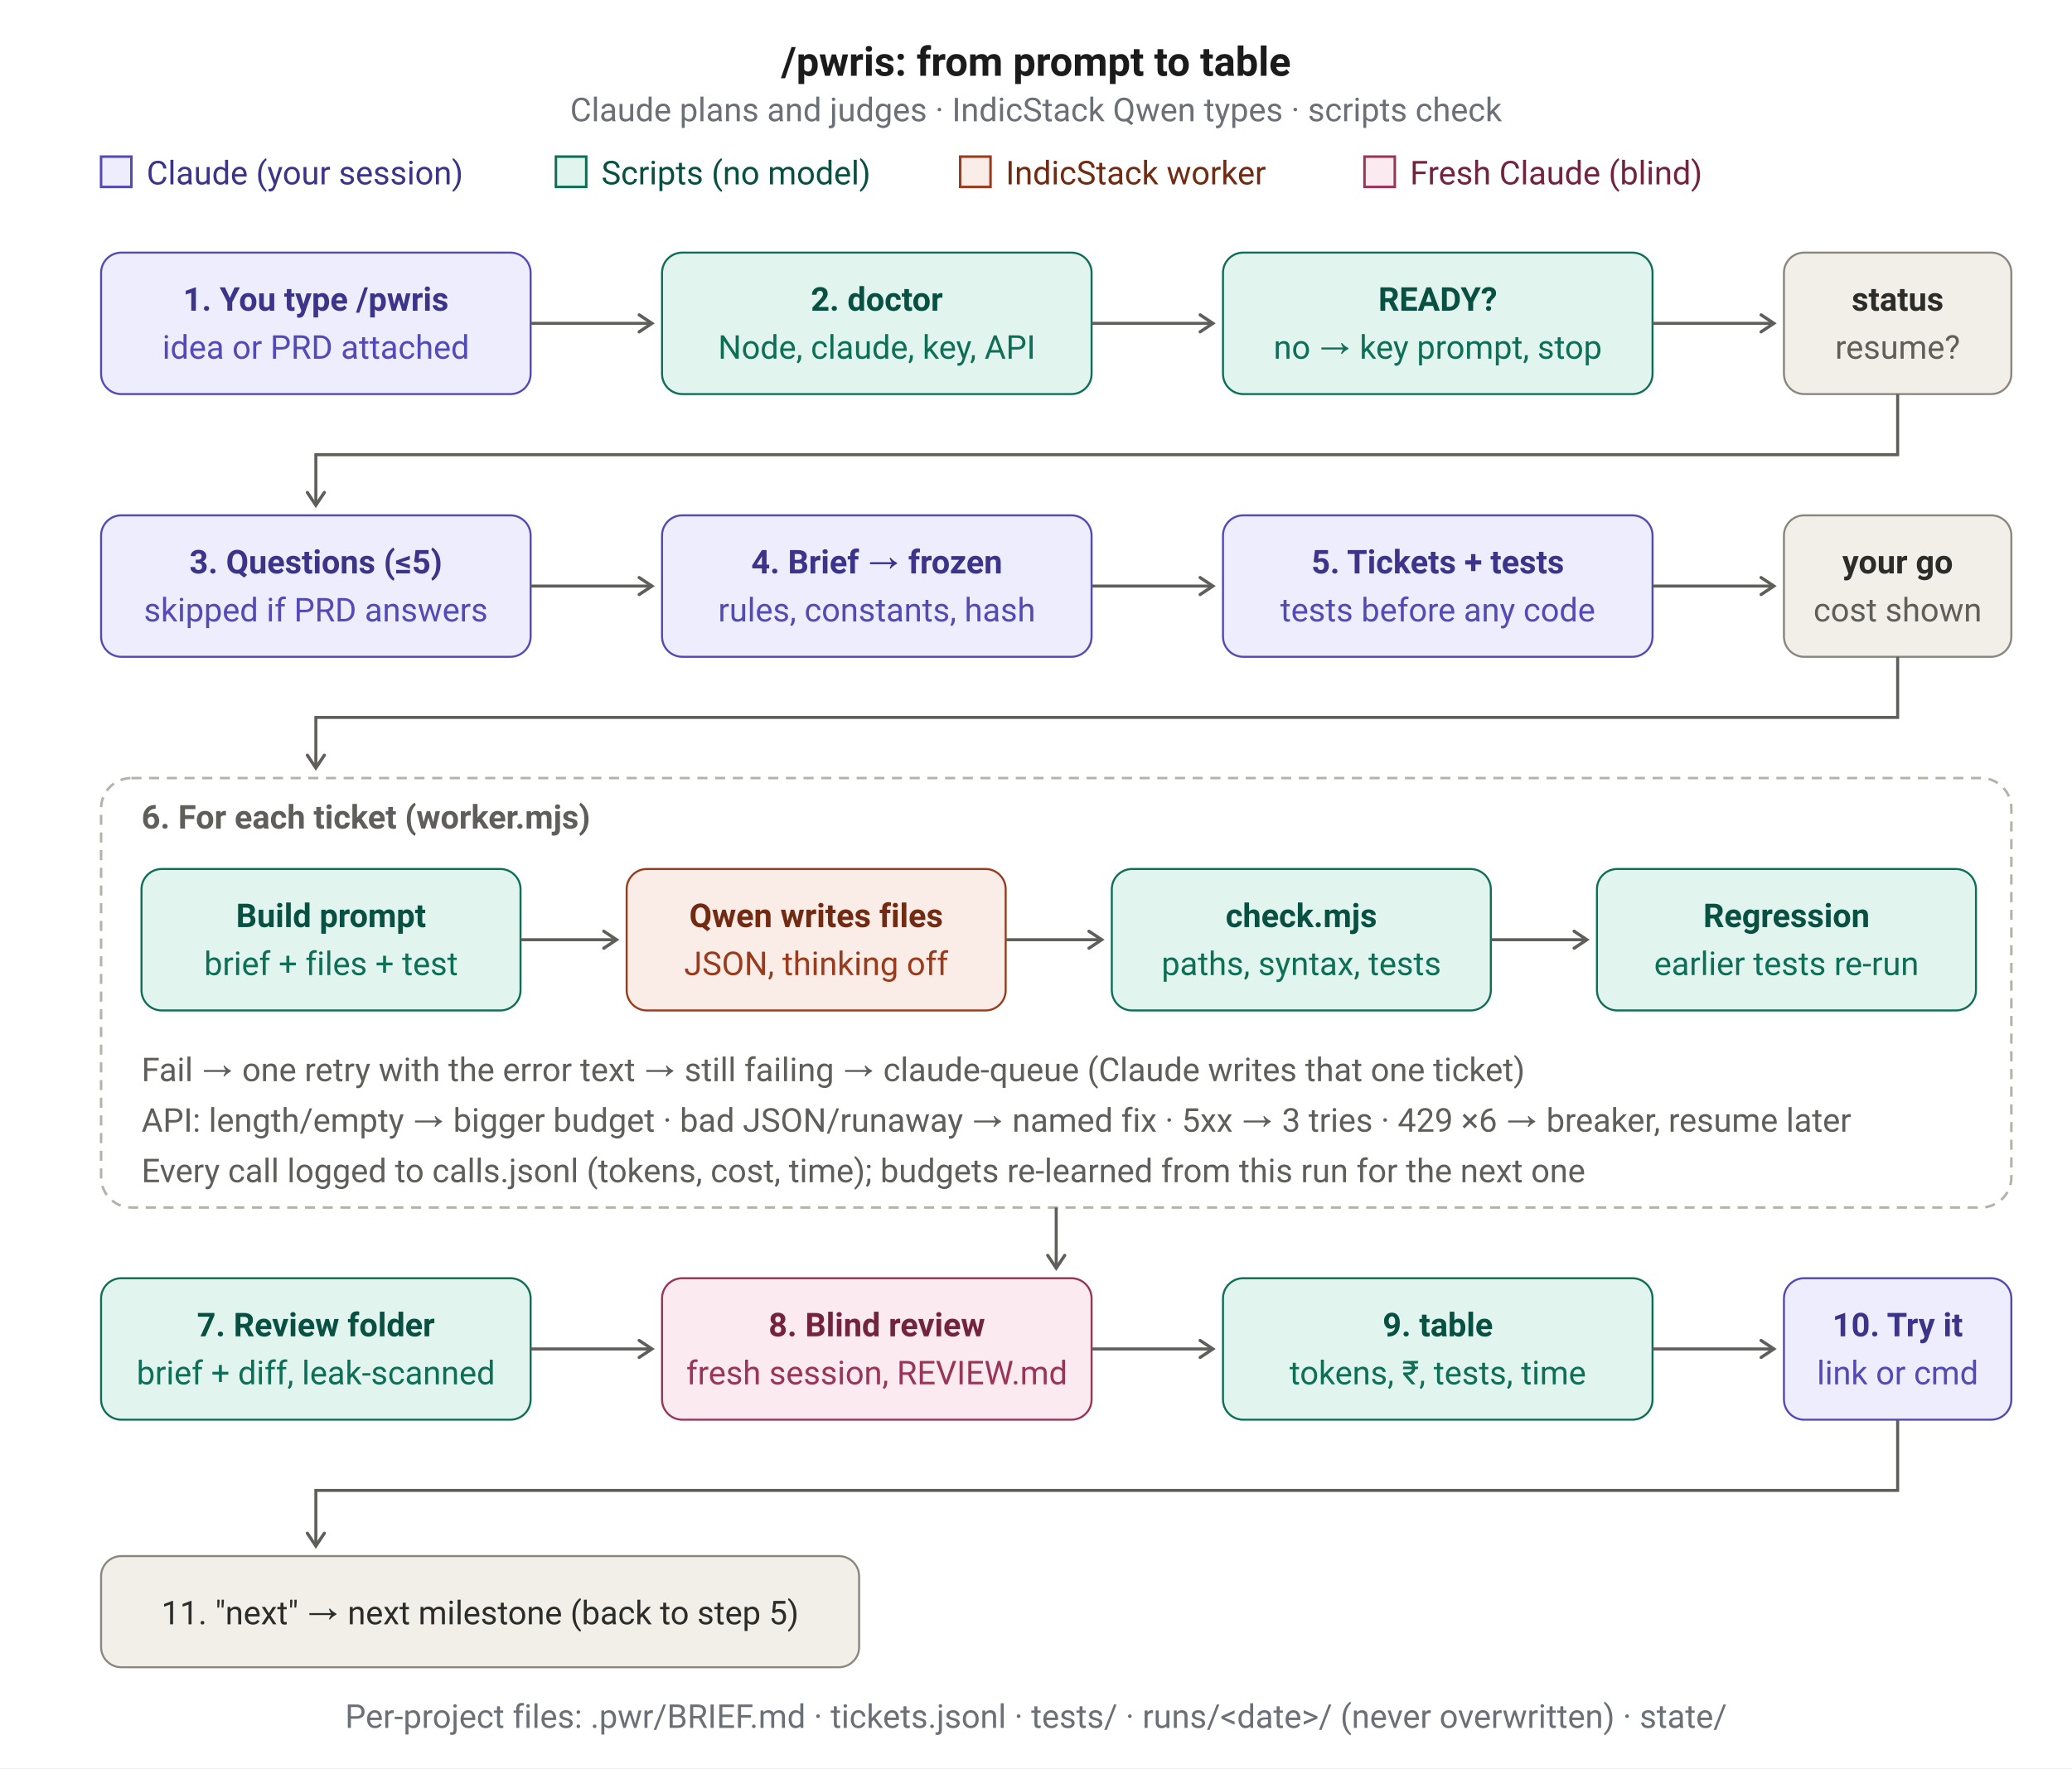
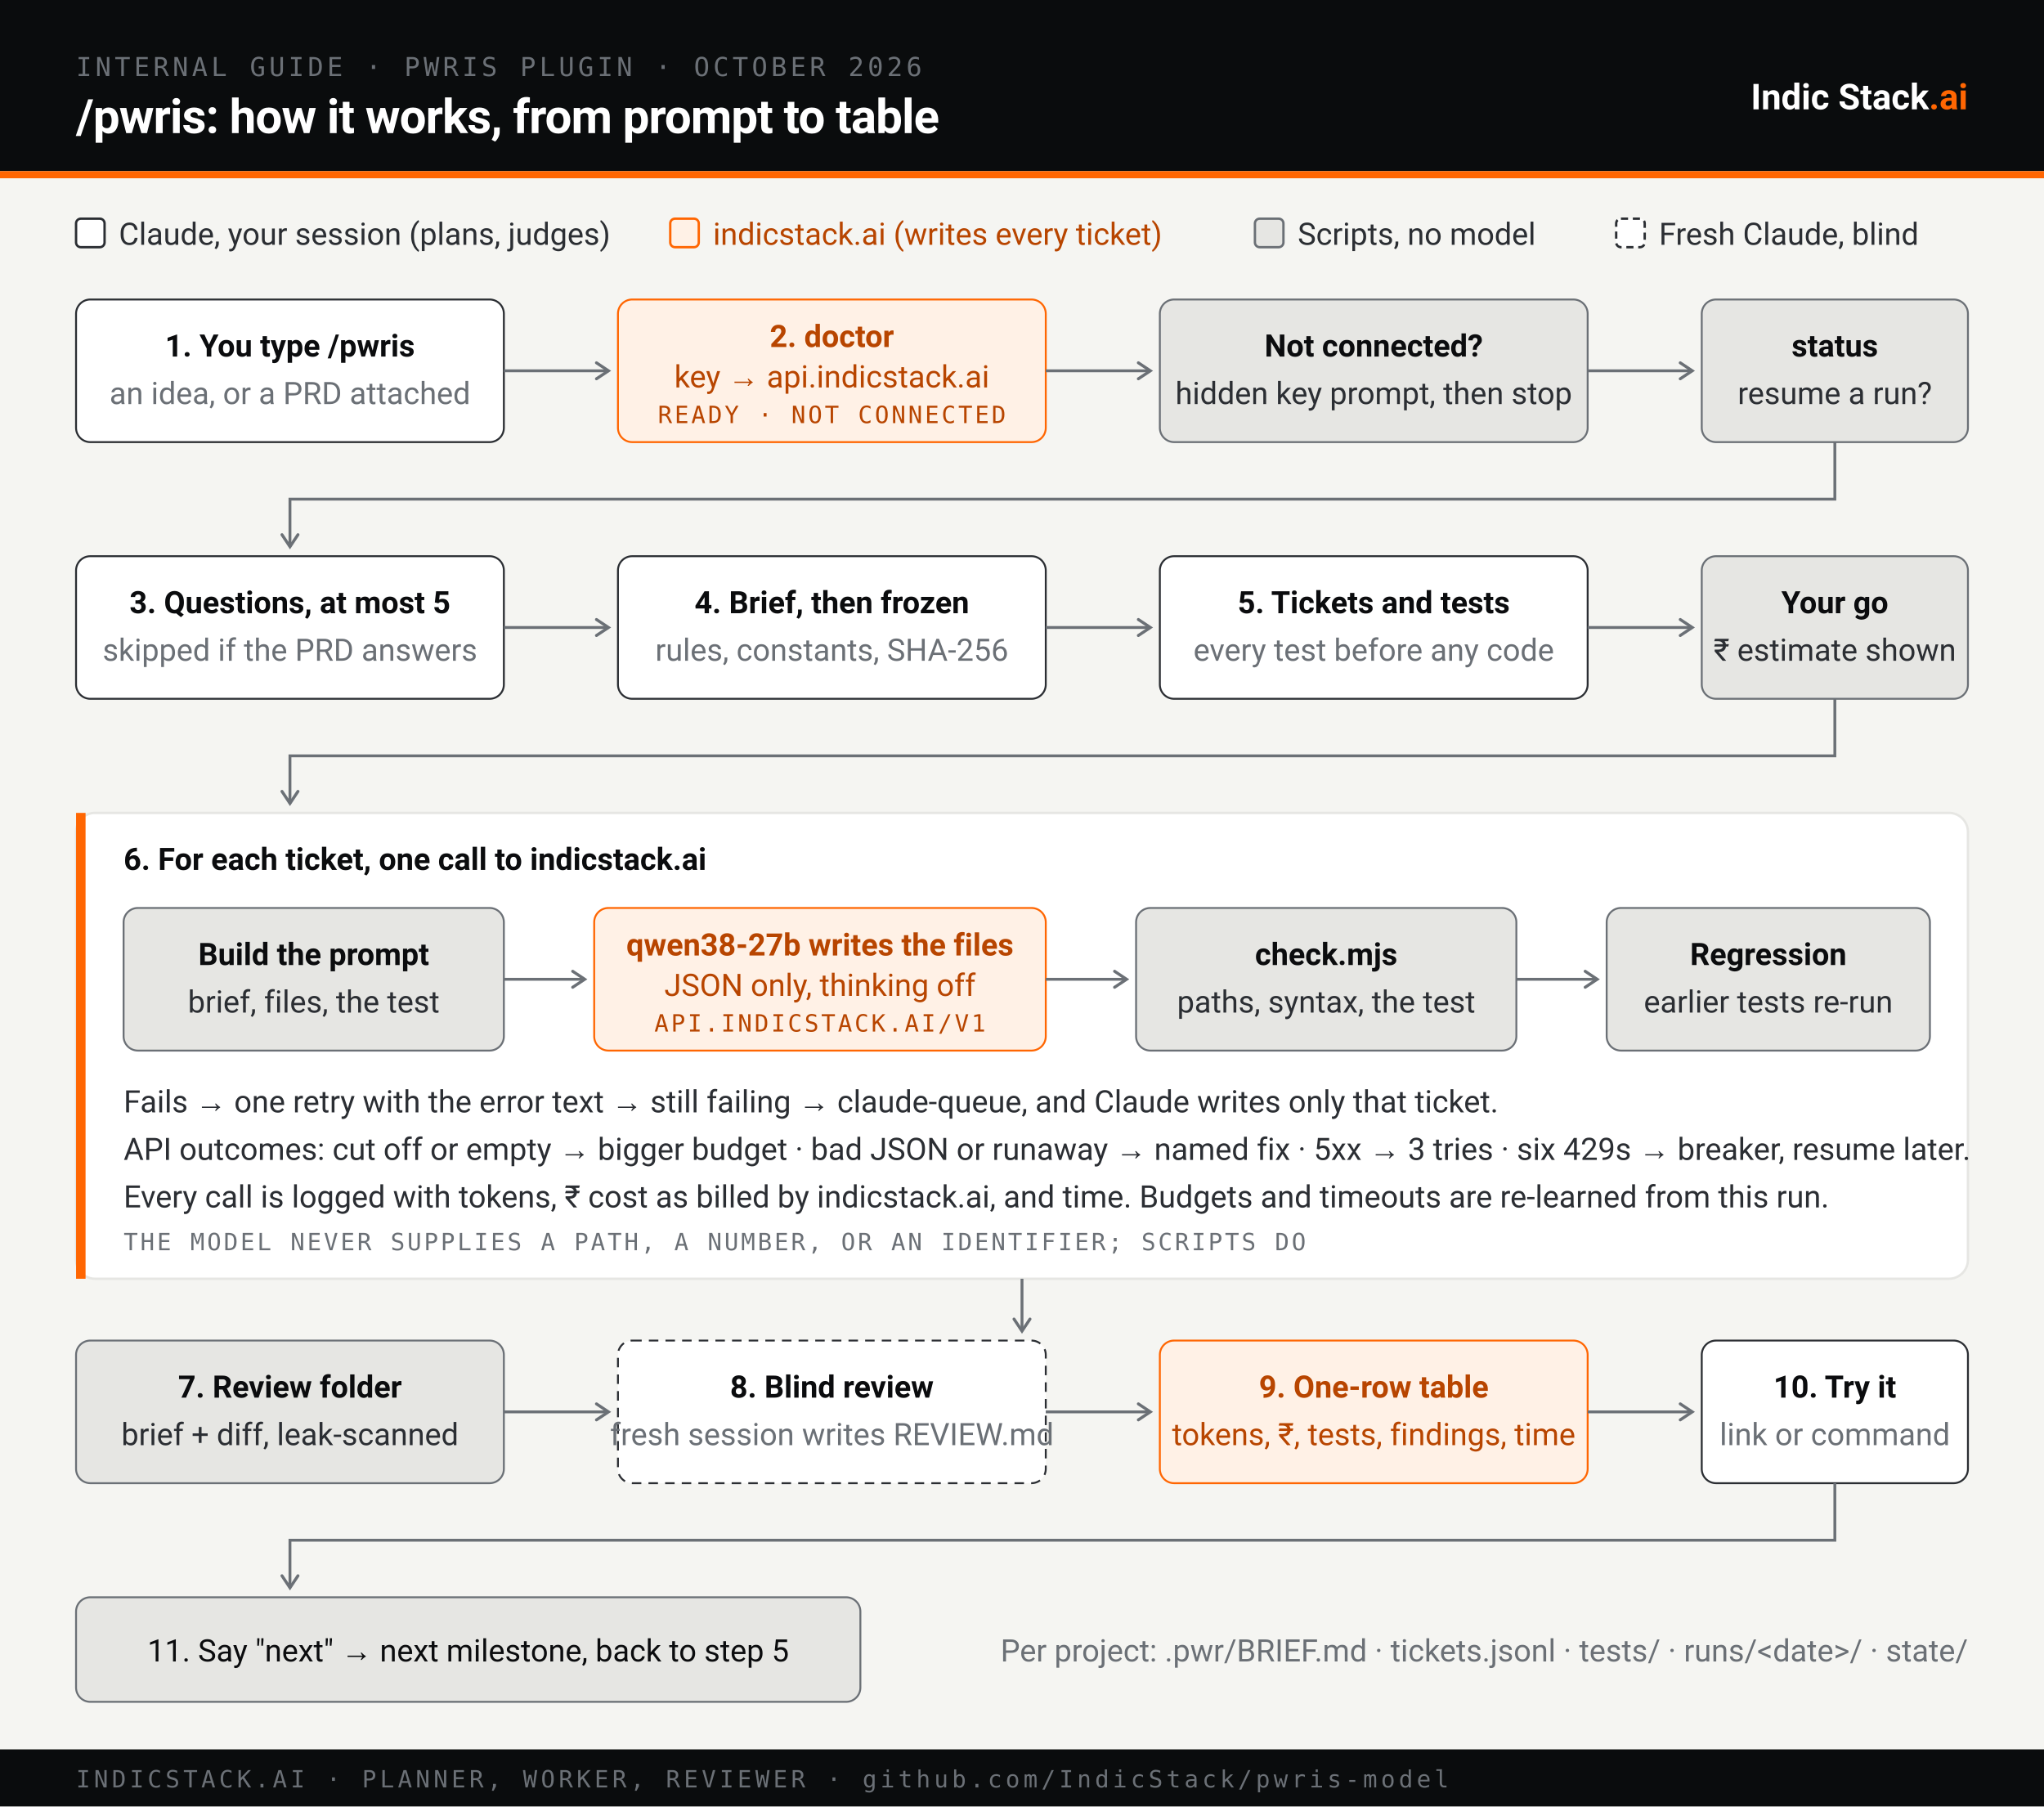
- <svg xmlns="http://www.w3.org/2000/svg" width="820" height="700" viewBox="0 0 820 700" font-family="-apple-system, Segoe UI, Roboto, Helvetica, Arial, sans-serif" font-size="13">
+ <svg xmlns="http://www.w3.org/2000/svg" width="860" height="760" viewBox="0 0 860 760" font-family="-apple-system, BlinkMacSystemFont, 'Segoe UI', Roboto, Arial, sans-serif" font-size="13">
  <defs>
    <marker id="a" viewBox="0 0 10 10" refX="8" refY="5" markerWidth="7" markerHeight="7" orient="auto">
-       <path d="M2 1L8 5L2 9" fill="none" stroke="#5f5e5a" stroke-width="1.5" stroke-linecap="round" />
+       <path d="M2 1L8 5L2 9" fill="none" stroke="#6b7076" stroke-width="1.5" stroke-linecap="round" />
    </marker>
  </defs>
-   <rect width="820" height="700" fill="#ffffff" />
-   <text x="410" y="30" text-anchor="middle" font-size="16" font-weight="600" fill="#1b1b1b">/pwris: from prompt to table</text>
-   <text x="410" y="48" text-anchor="middle" fill="#6b7076">Claude plans and judges · IndicStack Qwen types · scripts check</text>
-   <rect x="40" y="62" width="12" height="12" fill="#eeedfe" stroke="#534ab7" />
-   <text x="58" y="73" fill="#3c3489">Claude (your session)</text>
-   <rect x="220" y="62" width="12" height="12" fill="#e1f5ee" stroke="#0f6e56" />
-   <text x="238" y="73" fill="#085041">Scripts (no model)</text>
-   <rect x="380" y="62" width="12" height="12" fill="#faece7" stroke="#993c1d" />
-   <text x="398" y="73" fill="#712b13">IndicStack worker</text>
-   <rect x="540" y="62" width="12" height="12" fill="#fbeaf0" stroke="#993556" />
-   <text x="558" y="73" fill="#72243e">Fresh Claude (blind)</text>
+   <rect width="860" height="760" fill="#f5f5f2" />
+   <rect x="0" y="0" width="860" height="72" fill="#0a0c0d" />
+   <rect x="0" y="72" width="860" height="3" fill="#ff6602" />
+   <text x="32" y="32" font-size="11" fill="#6b7076" font-family="'JetBrains Mono', Menlo, monospace" letter-spacing="1.5">INTERNAL GUIDE · PWRIS PLUGIN · OCTOBER 2026</text>
+   <text x="32" y="56" font-size="20" font-weight="700" fill="#ffffff" letter-spacing="-0.3">/pwris: how it works, from prompt to table</text>
+   <text x="828" y="46" text-anchor="end" font-size="15" font-weight="600" fill="#ffffff">Indic Stack<tspan fill="#ff6602">.ai</tspan>
+   </text>
+   <rect x="32" y="92" width="12" height="12" rx="2" fill="#ffffff" stroke="#2b2e33" />
+   <text x="50" y="103" fill="#2b2e33">Claude, your session (plans, judges)</text>
+   <rect x="282" y="92" width="12" height="12" rx="2" fill="#fff1e6" stroke="#ff6602" />
+   <text x="300" y="103" fill="#b84500">indicstack.ai (writes every ticket)</text>
+   <rect x="528" y="92" width="12" height="12" rx="2" fill="#e6e6e3" stroke="#6b7076" />
+   <text x="546" y="103" fill="#2b2e33">Scripts, no model</text>
+   <rect x="680" y="92" width="12" height="12" rx="2" fill="#ffffff" stroke="#2b2e33" stroke-dasharray="3 2" />
+   <text x="698" y="103" fill="#2b2e33">Fresh Claude, blind</text>
  <g>
-     <rect x="40" y="100" width="170" height="56" rx="8" fill="#eeedfe" stroke="#534ab7" stroke-width="0.8" />
-     <text x="125" y="123" text-anchor="middle" font-weight="600" fill="#3c3489">1. You type /pwris</text>
-     <text x="125" y="142" text-anchor="middle" fill="#534ab7">idea or PRD attached</text>
+     <rect x="32" y="126" width="180" height="60" rx="6" fill="#ffffff" stroke="#2b2e33" stroke-width="0.8" />
+     <text x="122" y="150" text-anchor="middle" font-weight="600" fill="#0b0c0e">1. You type /pwris</text>
+     <text x="122" y="170" text-anchor="middle" fill="#6b7076">an idea, or a PRD attached</text>
  </g>
-   <line x1="210" y1="128" x2="258" y2="128" stroke="#5f5e5a" stroke-width="1.2" marker-end="url(#a)" />
+   <line x1="212" y1="156" x2="256" y2="156" stroke="#6b7076" stroke-width="1.2" marker-end="url(#a)" />
  <g>
-     <rect x="262" y="100" width="170" height="56" rx="8" fill="#e1f5ee" stroke="#0f6e56" stroke-width="0.8" />
-     <text x="347" y="123" text-anchor="middle" font-weight="600" fill="#085041">2. doctor</text>
-     <text x="347" y="142" text-anchor="middle" fill="#0f6e56">Node, claude, key, API</text>
+     <rect x="260" y="126" width="180" height="60" rx="6" fill="#fff1e6" stroke="#ff6602" stroke-width="0.8" />
+     <text x="350" y="146" text-anchor="middle" font-weight="600" fill="#b84500">2. doctor</text>
+     <text x="350" y="163" text-anchor="middle" fill="#b84500">key → api.indicstack.ai</text>
+     <text x="350" y="178" text-anchor="middle" font-size="10" fill="#b84500" font-family="'JetBrains Mono', Menlo, monospace" letter-spacing="1">READY · NOT CONNECTED</text>
  </g>
-   <line x1="432" y1="128" x2="480" y2="128" stroke="#5f5e5a" stroke-width="1.2" marker-end="url(#a)" />
+   <line x1="440" y1="156" x2="484" y2="156" stroke="#6b7076" stroke-width="1.2" marker-end="url(#a)" />
  <g>
-     <rect x="484" y="100" width="170" height="56" rx="8" fill="#e1f5ee" stroke="#0f6e56" stroke-width="0.8" />
-     <text x="569" y="123" text-anchor="middle" font-weight="600" fill="#085041">READY?</text>
-     <text x="569" y="142" text-anchor="middle" fill="#0f6e56">no → key prompt, stop</text>
+     <rect x="488" y="126" width="180" height="60" rx="6" fill="#e6e6e3" stroke="#6b7076" stroke-width="0.8" />
+     <text x="578" y="150" text-anchor="middle" font-weight="600" fill="#0b0c0e">Not connected?</text>
+     <text x="578" y="170" text-anchor="middle" fill="#2b2e33">hidden key prompt, then stop</text>
  </g>
-   <line x1="654" y1="128" x2="702" y2="128" stroke="#5f5e5a" stroke-width="1.2" marker-end="url(#a)" />
+   <line x1="668" y1="156" x2="712" y2="156" stroke="#6b7076" stroke-width="1.2" marker-end="url(#a)" />
  <g>
-     <rect x="706" y="100" width="90" height="56" rx="8" fill="#f1efe8" stroke="#888780" stroke-width="0.8" />
-     <text x="751" y="123" text-anchor="middle" font-weight="600" fill="#2c2c2a">status</text>
-     <text x="751" y="142" text-anchor="middle" fill="#5f5e5a">resume?</text>
+     <rect x="716" y="126" width="112" height="60" rx="6" fill="#e6e6e3" stroke="#6b7076" stroke-width="0.8" />
+     <text x="772" y="150" text-anchor="middle" font-weight="600" fill="#0b0c0e">status</text>
+     <text x="772" y="170" text-anchor="middle" fill="#2b2e33">resume a run?</text>
  </g>
-   <path d="M751 156 L751 180 L125 180 L125 200" fill="none" stroke="#5f5e5a" stroke-width="1.2" marker-end="url(#a)" />
+   <path d="M772 186 L772 210 L122 210 L122 230" fill="none" stroke="#6b7076" stroke-width="1.2" marker-end="url(#a)" />
  <g>
-     <rect x="40" y="204" width="170" height="56" rx="8" fill="#eeedfe" stroke="#534ab7" stroke-width="0.8" />
-     <text x="125" y="227" text-anchor="middle" font-weight="600" fill="#3c3489">3. Questions (≤5)</text>
-     <text x="125" y="246" text-anchor="middle" fill="#534ab7">skipped if PRD answers</text>
+     <rect x="32" y="234" width="180" height="60" rx="6" fill="#ffffff" stroke="#2b2e33" stroke-width="0.8" />
+     <text x="122" y="258" text-anchor="middle" font-weight="600" fill="#0b0c0e">3. Questions, at most 5</text>
+     <text x="122" y="278" text-anchor="middle" fill="#6b7076">skipped if the PRD answers</text>
  </g>
-   <line x1="210" y1="232" x2="258" y2="232" stroke="#5f5e5a" stroke-width="1.2" marker-end="url(#a)" />
+   <line x1="212" y1="264" x2="256" y2="264" stroke="#6b7076" stroke-width="1.2" marker-end="url(#a)" />
  <g>
-     <rect x="262" y="204" width="170" height="56" rx="8" fill="#eeedfe" stroke="#534ab7" stroke-width="0.8" />
-     <text x="347" y="227" text-anchor="middle" font-weight="600" fill="#3c3489">4. Brief → frozen</text>
-     <text x="347" y="246" text-anchor="middle" fill="#534ab7">rules, constants, hash</text>
+     <rect x="260" y="234" width="180" height="60" rx="6" fill="#ffffff" stroke="#2b2e33" stroke-width="0.8" />
+     <text x="350" y="258" text-anchor="middle" font-weight="600" fill="#0b0c0e">4. Brief, then frozen</text>
+     <text x="350" y="278" text-anchor="middle" fill="#6b7076">rules, constants, SHA-256</text>
  </g>
-   <line x1="432" y1="232" x2="480" y2="232" stroke="#5f5e5a" stroke-width="1.2" marker-end="url(#a)" />
+   <line x1="440" y1="264" x2="484" y2="264" stroke="#6b7076" stroke-width="1.2" marker-end="url(#a)" />
  <g>
-     <rect x="484" y="204" width="170" height="56" rx="8" fill="#eeedfe" stroke="#534ab7" stroke-width="0.8" />
-     <text x="569" y="227" text-anchor="middle" font-weight="600" fill="#3c3489">5. Tickets + tests</text>
-     <text x="569" y="246" text-anchor="middle" fill="#534ab7">tests before any code</text>
+     <rect x="488" y="234" width="180" height="60" rx="6" fill="#ffffff" stroke="#2b2e33" stroke-width="0.8" />
+     <text x="578" y="258" text-anchor="middle" font-weight="600" fill="#0b0c0e">5. Tickets and tests</text>
+     <text x="578" y="278" text-anchor="middle" fill="#6b7076">every test before any code</text>
  </g>
-   <line x1="654" y1="232" x2="702" y2="232" stroke="#5f5e5a" stroke-width="1.2" marker-end="url(#a)" />
+   <line x1="668" y1="264" x2="712" y2="264" stroke="#6b7076" stroke-width="1.2" marker-end="url(#a)" />
  <g>
-     <rect x="706" y="204" width="90" height="56" rx="8" fill="#f1efe8" stroke="#888780" stroke-width="0.8" />
-     <text x="751" y="227" text-anchor="middle" font-weight="600" fill="#2c2c2a">your go</text>
-     <text x="751" y="246" text-anchor="middle" fill="#5f5e5a">cost shown</text>
+     <rect x="716" y="234" width="112" height="60" rx="6" fill="#e6e6e3" stroke="#6b7076" stroke-width="0.8" />
+     <text x="772" y="258" text-anchor="middle" font-weight="600" fill="#0b0c0e">Your go</text>
+     <text x="772" y="278" text-anchor="middle" fill="#2b2e33">₹ estimate shown</text>
  </g>
-   <path d="M751 260 L751 284 L125 284 L125 304" fill="none" stroke="#5f5e5a" stroke-width="1.2" marker-end="url(#a)" />
-   <rect x="40" y="308" width="756" height="170" rx="12" fill="none" stroke="#b4b2a9" stroke-dasharray="4 3" />
-   <text x="56" y="328" fill="#5f5e5a" font-weight="600">6. For each ticket (worker.mjs)</text>
+   <path d="M772 294 L772 318 L122 318 L122 338" fill="none" stroke="#6b7076" stroke-width="1.2" marker-end="url(#a)" />
+   <rect x="32" y="342" width="796" height="196" rx="8" fill="#ffffff" stroke="#e6e6e3" />
+   <rect x="32" y="342" width="4" height="196" fill="#ff6602" />
+   <text x="52" y="366" font-weight="600" fill="#0b0c0e">6. For each ticket, one call to indicstack.ai</text>
  <g>
-     <rect x="56" y="344" width="150" height="56" rx="8" fill="#e1f5ee" stroke="#0f6e56" stroke-width="0.8" />
-     <text x="131" y="367" text-anchor="middle" font-weight="600" fill="#085041">Build prompt</text>
-     <text x="131" y="386" text-anchor="middle" fill="#0f6e56">brief + files + test</text>
+     <rect x="52" y="382" width="160" height="60" rx="6" fill="#e6e6e3" stroke="#6b7076" stroke-width="0.8" />
+     <text x="132" y="406" text-anchor="middle" font-weight="600" fill="#0b0c0e">Build the prompt</text>
+     <text x="132" y="426" text-anchor="middle" fill="#2b2e33">brief, files, the test</text>
  </g>
-   <line x1="206" y1="372" x2="244" y2="372" stroke="#5f5e5a" stroke-width="1.2" marker-end="url(#a)" />
+   <line x1="212" y1="412" x2="246" y2="412" stroke="#6b7076" stroke-width="1.2" marker-end="url(#a)" />
  <g>
-     <rect x="248" y="344" width="150" height="56" rx="8" fill="#faece7" stroke="#993c1d" stroke-width="0.8" />
-     <text x="323" y="367" text-anchor="middle" font-weight="600" fill="#712b13">Qwen writes files</text>
-     <text x="323" y="386" text-anchor="middle" fill="#993c1d">JSON, thinking off</text>
+     <rect x="250" y="382" width="190" height="60" rx="6" fill="#fff1e6" stroke="#ff6602" stroke-width="0.8" />
+     <text x="345" y="402" text-anchor="middle" font-weight="600" fill="#b84500">qwen38-27b writes the files</text>
+     <text x="345" y="419" text-anchor="middle" fill="#b84500">JSON only, thinking off</text>
+     <text x="345" y="434" text-anchor="middle" font-size="10" fill="#b84500" font-family="'JetBrains Mono', Menlo, monospace" letter-spacing="1">API.INDICSTACK.AI/V1</text>
  </g>
-   <line x1="398" y1="372" x2="436" y2="372" stroke="#5f5e5a" stroke-width="1.2" marker-end="url(#a)" />
+   <line x1="440" y1="412" x2="474" y2="412" stroke="#6b7076" stroke-width="1.2" marker-end="url(#a)" />
  <g>
-     <rect x="440" y="344" width="150" height="56" rx="8" fill="#e1f5ee" stroke="#0f6e56" stroke-width="0.8" />
-     <text x="515" y="367" text-anchor="middle" font-weight="600" fill="#085041">check.mjs</text>
-     <text x="515" y="386" text-anchor="middle" fill="#0f6e56">paths, syntax, tests</text>
+     <rect x="478" y="382" width="160" height="60" rx="6" fill="#e6e6e3" stroke="#6b7076" stroke-width="0.8" />
+     <text x="558" y="406" text-anchor="middle" font-weight="600" fill="#0b0c0e">check.mjs</text>
+     <text x="558" y="426" text-anchor="middle" fill="#2b2e33">paths, syntax, the test</text>
  </g>
-   <line x1="590" y1="372" x2="628" y2="372" stroke="#5f5e5a" stroke-width="1.2" marker-end="url(#a)" />
+   <line x1="638" y1="412" x2="672" y2="412" stroke="#6b7076" stroke-width="1.2" marker-end="url(#a)" />
  <g>
-     <rect x="632" y="344" width="150" height="56" rx="8" fill="#e1f5ee" stroke="#0f6e56" stroke-width="0.8" />
-     <text x="707" y="367" text-anchor="middle" font-weight="600" fill="#085041">Regression</text>
-     <text x="707" y="386" text-anchor="middle" fill="#0f6e56">earlier tests re-run</text>
+     <rect x="676" y="382" width="136" height="60" rx="6" fill="#e6e6e3" stroke="#6b7076" stroke-width="0.8" />
+     <text x="744" y="406" text-anchor="middle" font-weight="600" fill="#0b0c0e">Regression</text>
+     <text x="744" y="426" text-anchor="middle" fill="#2b2e33">earlier tests re-run</text>
  </g>
-   <text x="56" y="428" fill="#5f5e5a">Fail → one retry with the error text → still failing → claude-queue (Claude writes that one ticket)</text>
-   <text x="56" y="448" fill="#5f5e5a">API: length/empty → bigger budget · bad JSON/runaway → named fix · 5xx → 3 tries · 429 ×6 → breaker, resume later</text>
-   <text x="56" y="468" fill="#5f5e5a">Every call logged to calls.jsonl (tokens, cost, time); budgets re-learned from this run for the next one</text>
-   <path d="M418 478 L418 502" fill="none" stroke="#5f5e5a" stroke-width="1.2" marker-end="url(#a)" />
+   <text x="52" y="468" fill="#2b2e33">Fails → one retry with the error text → still failing → claude-queue, and Claude writes only that ticket.</text>
+   <text x="52" y="488" fill="#2b2e33">API outcomes: cut off or empty → bigger budget · bad JSON or runaway → named fix · 5xx → 3 tries · six 429s → breaker, resume later.</text>
+   <text x="52" y="508" fill="#2b2e33">Every call is logged with tokens, ₹ cost as billed by indicstack.ai, and time. Budgets and timeouts are re-learned from this run.</text>
+   <text x="52" y="526" font-size="10" fill="#6b7076" font-family="'JetBrains Mono', Menlo, monospace" letter-spacing="1">THE MODEL NEVER SUPPLIES A PATH, A NUMBER, OR AN IDENTIFIER; SCRIPTS DO</text>
+   <path d="M430 538 L430 560" fill="none" stroke="#6b7076" stroke-width="1.2" marker-end="url(#a)" />
  <g>
-     <rect x="40" y="506" width="170" height="56" rx="8" fill="#e1f5ee" stroke="#0f6e56" stroke-width="0.8" />
-     <text x="125" y="529" text-anchor="middle" font-weight="600" fill="#085041">7. Review folder</text>
-     <text x="125" y="548" text-anchor="middle" fill="#0f6e56">brief + diff, leak-scanned</text>
+     <rect x="32" y="564" width="180" height="60" rx="6" fill="#e6e6e3" stroke="#6b7076" stroke-width="0.8" />
+     <text x="122" y="588" text-anchor="middle" font-weight="600" fill="#0b0c0e">7. Review folder</text>
+     <text x="122" y="608" text-anchor="middle" fill="#2b2e33">brief + diff, leak-scanned</text>
  </g>
-   <line x1="210" y1="534" x2="258" y2="534" stroke="#5f5e5a" stroke-width="1.2" marker-end="url(#a)" />
+   <line x1="212" y1="594" x2="256" y2="594" stroke="#6b7076" stroke-width="1.2" marker-end="url(#a)" />
  <g>
-     <rect x="262" y="506" width="170" height="56" rx="8" fill="#fbeaf0" stroke="#993556" stroke-width="0.8" />
-     <text x="347" y="529" text-anchor="middle" font-weight="600" fill="#72243e">8. Blind review</text>
-     <text x="347" y="548" text-anchor="middle" fill="#993556">fresh session, REVIEW.md</text>
+     <rect x="260" y="564" width="180" height="60" rx="6" fill="#ffffff" stroke="#2b2e33" stroke-width="0.8" stroke-dasharray="4 3" />
+     <text x="350" y="588" text-anchor="middle" font-weight="600" fill="#0b0c0e">8. Blind review</text>
+     <text x="350" y="608" text-anchor="middle" fill="#6b7076">fresh session writes REVIEW.md</text>
  </g>
-   <line x1="432" y1="534" x2="480" y2="534" stroke="#5f5e5a" stroke-width="1.2" marker-end="url(#a)" />
+   <line x1="440" y1="594" x2="484" y2="594" stroke="#6b7076" stroke-width="1.2" marker-end="url(#a)" />
  <g>
-     <rect x="484" y="506" width="170" height="56" rx="8" fill="#e1f5ee" stroke="#0f6e56" stroke-width="0.8" />
-     <text x="569" y="529" text-anchor="middle" font-weight="600" fill="#085041">9. table</text>
-     <text x="569" y="548" text-anchor="middle" fill="#0f6e56">tokens, ₹, tests, time</text>
+     <rect x="488" y="564" width="180" height="60" rx="6" fill="#fff1e6" stroke="#ff6602" stroke-width="0.8" />
+     <text x="578" y="588" text-anchor="middle" font-weight="600" fill="#b84500">9. One-row table</text>
+     <text x="578" y="608" text-anchor="middle" fill="#b84500">tokens, ₹, tests, findings, time</text>
  </g>
-   <line x1="654" y1="534" x2="702" y2="534" stroke="#5f5e5a" stroke-width="1.2" marker-end="url(#a)" />
+   <line x1="668" y1="594" x2="712" y2="594" stroke="#6b7076" stroke-width="1.2" marker-end="url(#a)" />
  <g>
-     <rect x="706" y="506" width="90" height="56" rx="8" fill="#eeedfe" stroke="#534ab7" stroke-width="0.8" />
-     <text x="751" y="529" text-anchor="middle" font-weight="600" fill="#3c3489">10. Try it</text>
-     <text x="751" y="548" text-anchor="middle" fill="#534ab7">link or cmd</text>
+     <rect x="716" y="564" width="112" height="60" rx="6" fill="#ffffff" stroke="#2b2e33" stroke-width="0.8" />
+     <text x="772" y="588" text-anchor="middle" font-weight="600" fill="#0b0c0e">10. Try it</text>
+     <text x="772" y="608" text-anchor="middle" fill="#6b7076">link or command</text>
  </g>
-   <path d="M751 562 L751 590 L125 590 L125 612" fill="none" stroke="#5f5e5a" stroke-width="1.2" marker-end="url(#a)" />
+   <path d="M772 624 L772 648 L122 648 L122 668" fill="none" stroke="#6b7076" stroke-width="1.2" marker-end="url(#a)" />
  <g>
-     <rect x="40" y="616" width="300" height="44" rx="8" fill="#f1efe8" stroke="#888780" stroke-width="0.8" />
-     <text x="190" y="643" text-anchor="middle" fill="#2c2c2a">11. "next" → next milestone (back to step 5)</text>
+     <rect x="32" y="672" width="330" height="44" rx="6" fill="#e6e6e3" stroke="#6b7076" stroke-width="0.8" />
+     <text x="197" y="699" text-anchor="middle" fill="#0b0c0e">11. Say "next" → next milestone, back to step 5</text>
  </g>
-   <text x="410" y="684" text-anchor="middle" fill="#6b7076">Per-project files: .pwr/BRIEF.md · tickets.jsonl · tests/ · runs/&lt;date&gt;/ (never overwritten) · state/</text>
+   <text x="828" y="699" text-anchor="end" fill="#6b7076">Per project: .pwr/BRIEF.md · tickets.jsonl · tests/ · runs/&lt;date&gt;/ · state/</text>
+   <rect x="0" y="736" width="860" height="24" fill="#0a0c0d" />
+   <text x="32" y="752" font-size="10" fill="#6b7076" font-family="'JetBrains Mono', Menlo, monospace" letter-spacing="1.5">INDICSTACK.AI · PLANNER, WORKER, REVIEWER · github.com/IndicStack/pwris-model</text>
</svg>
